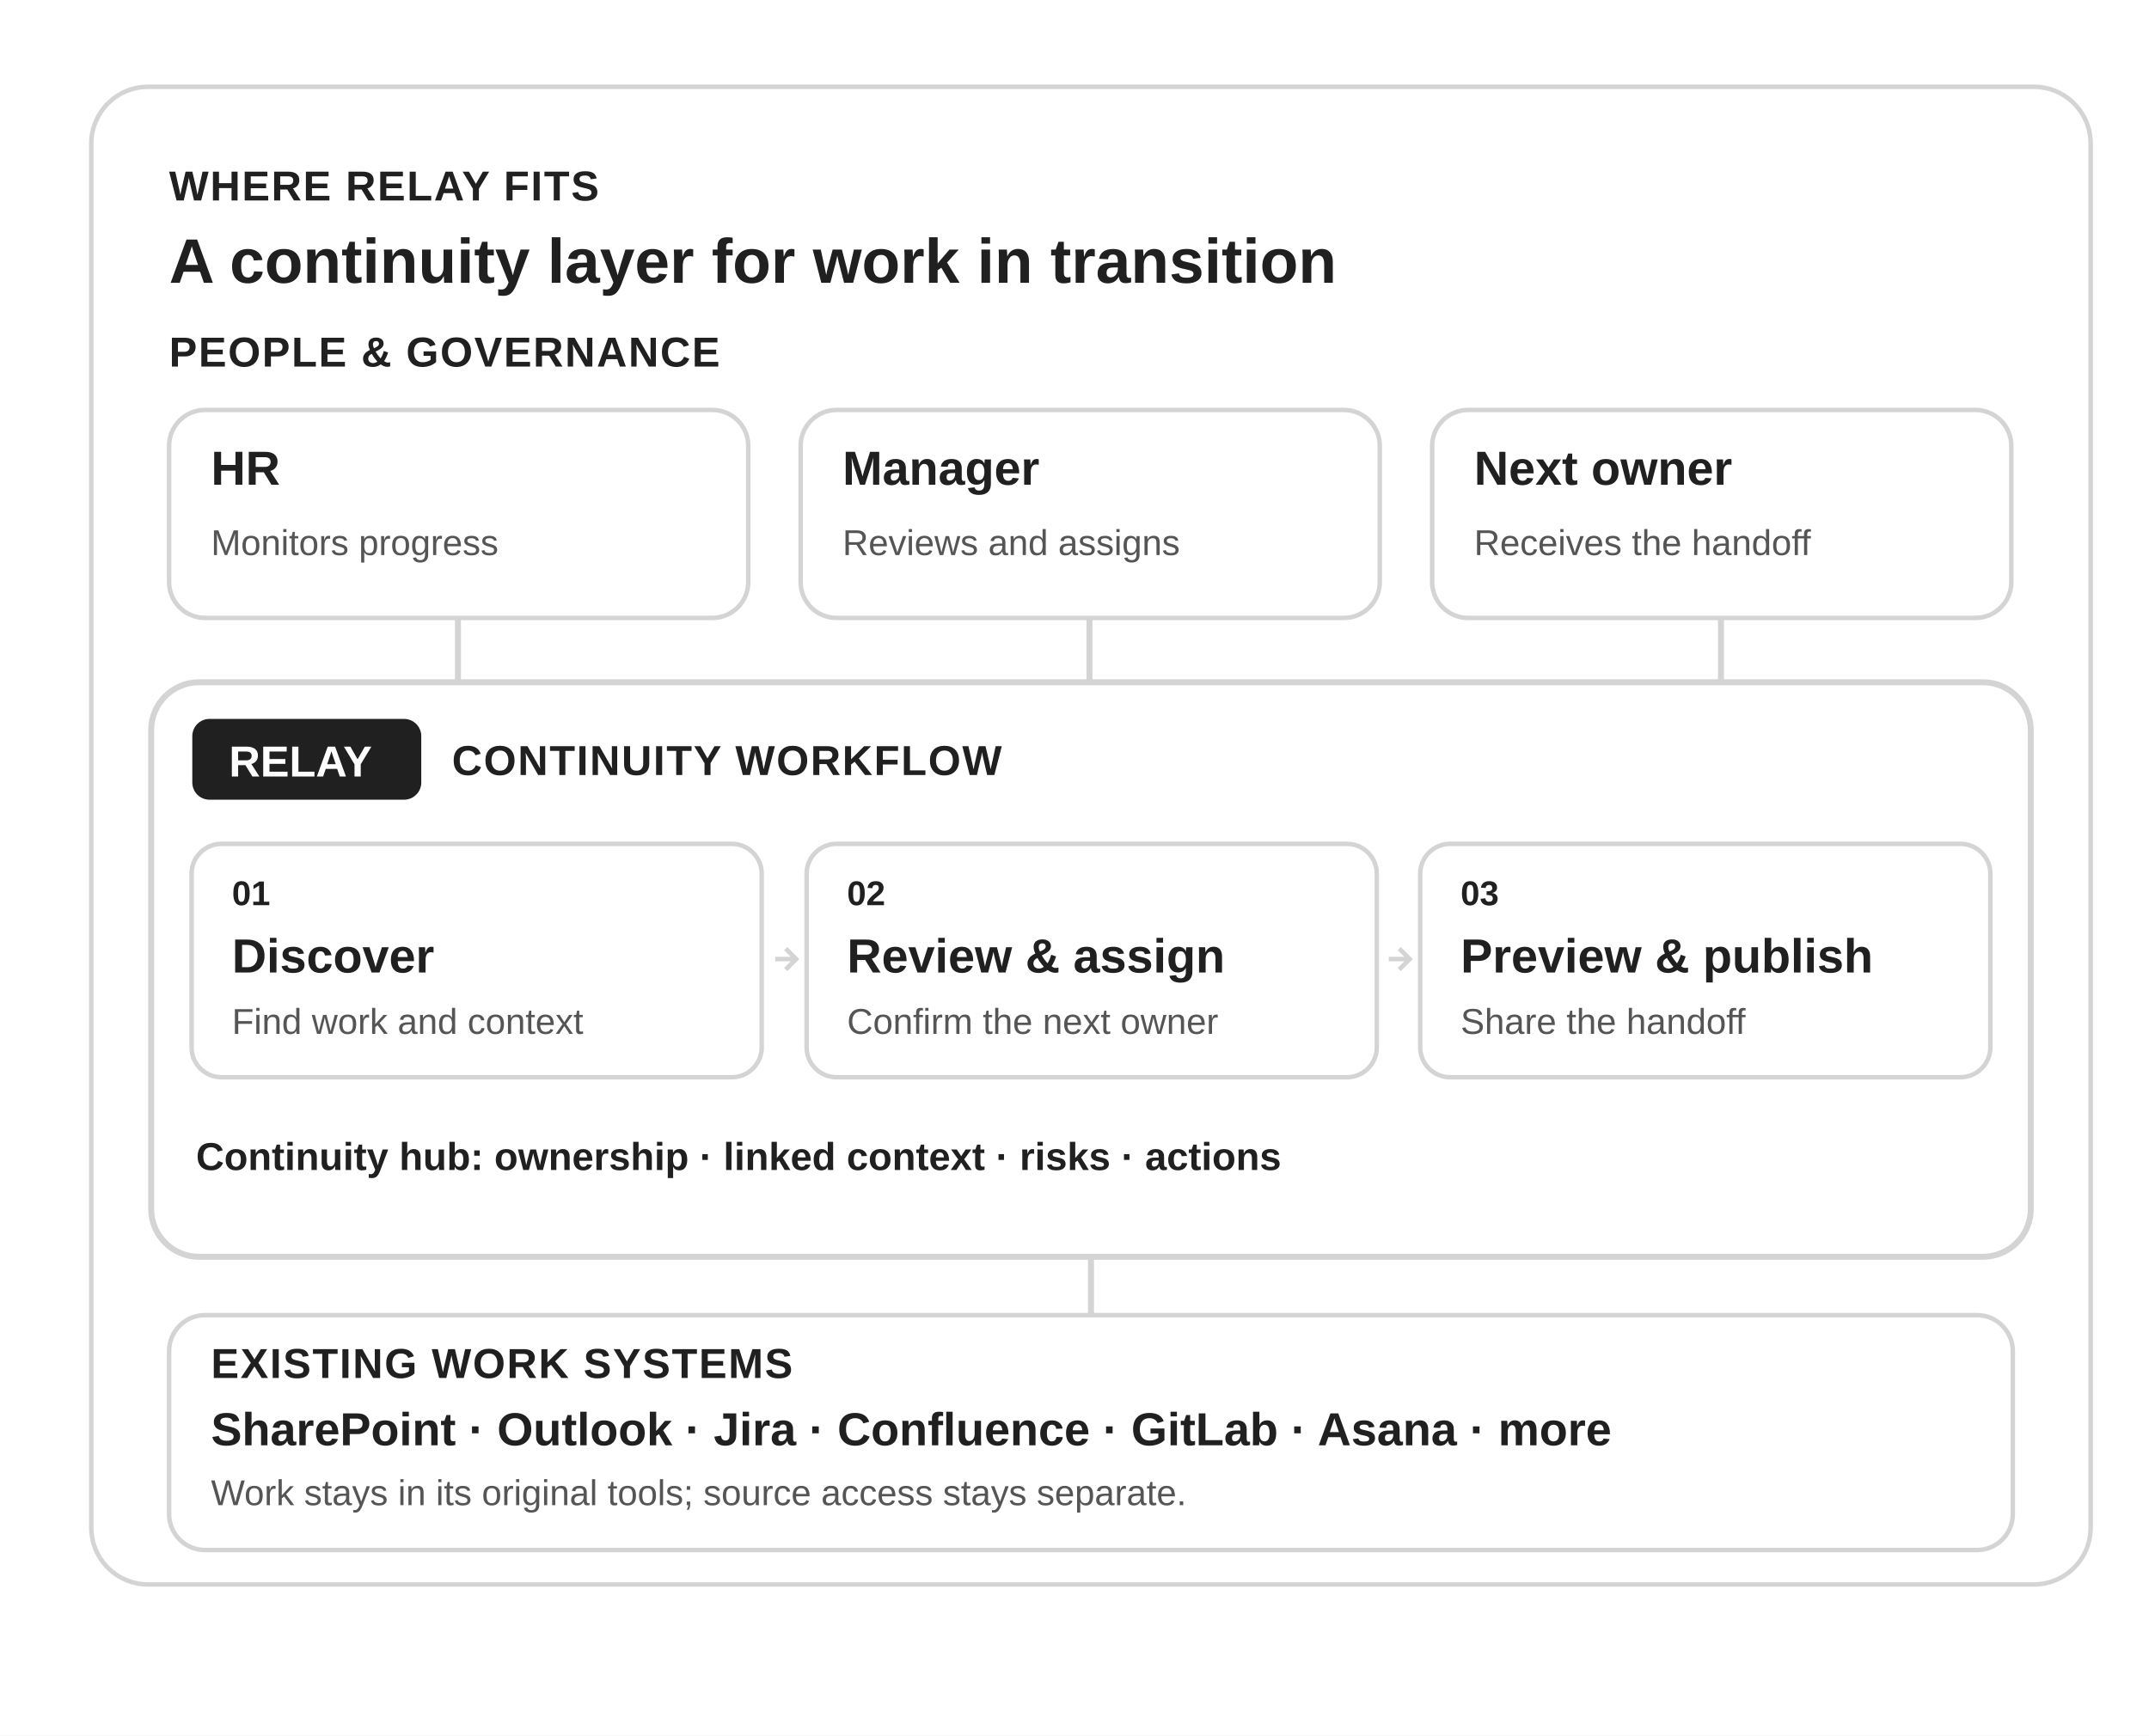
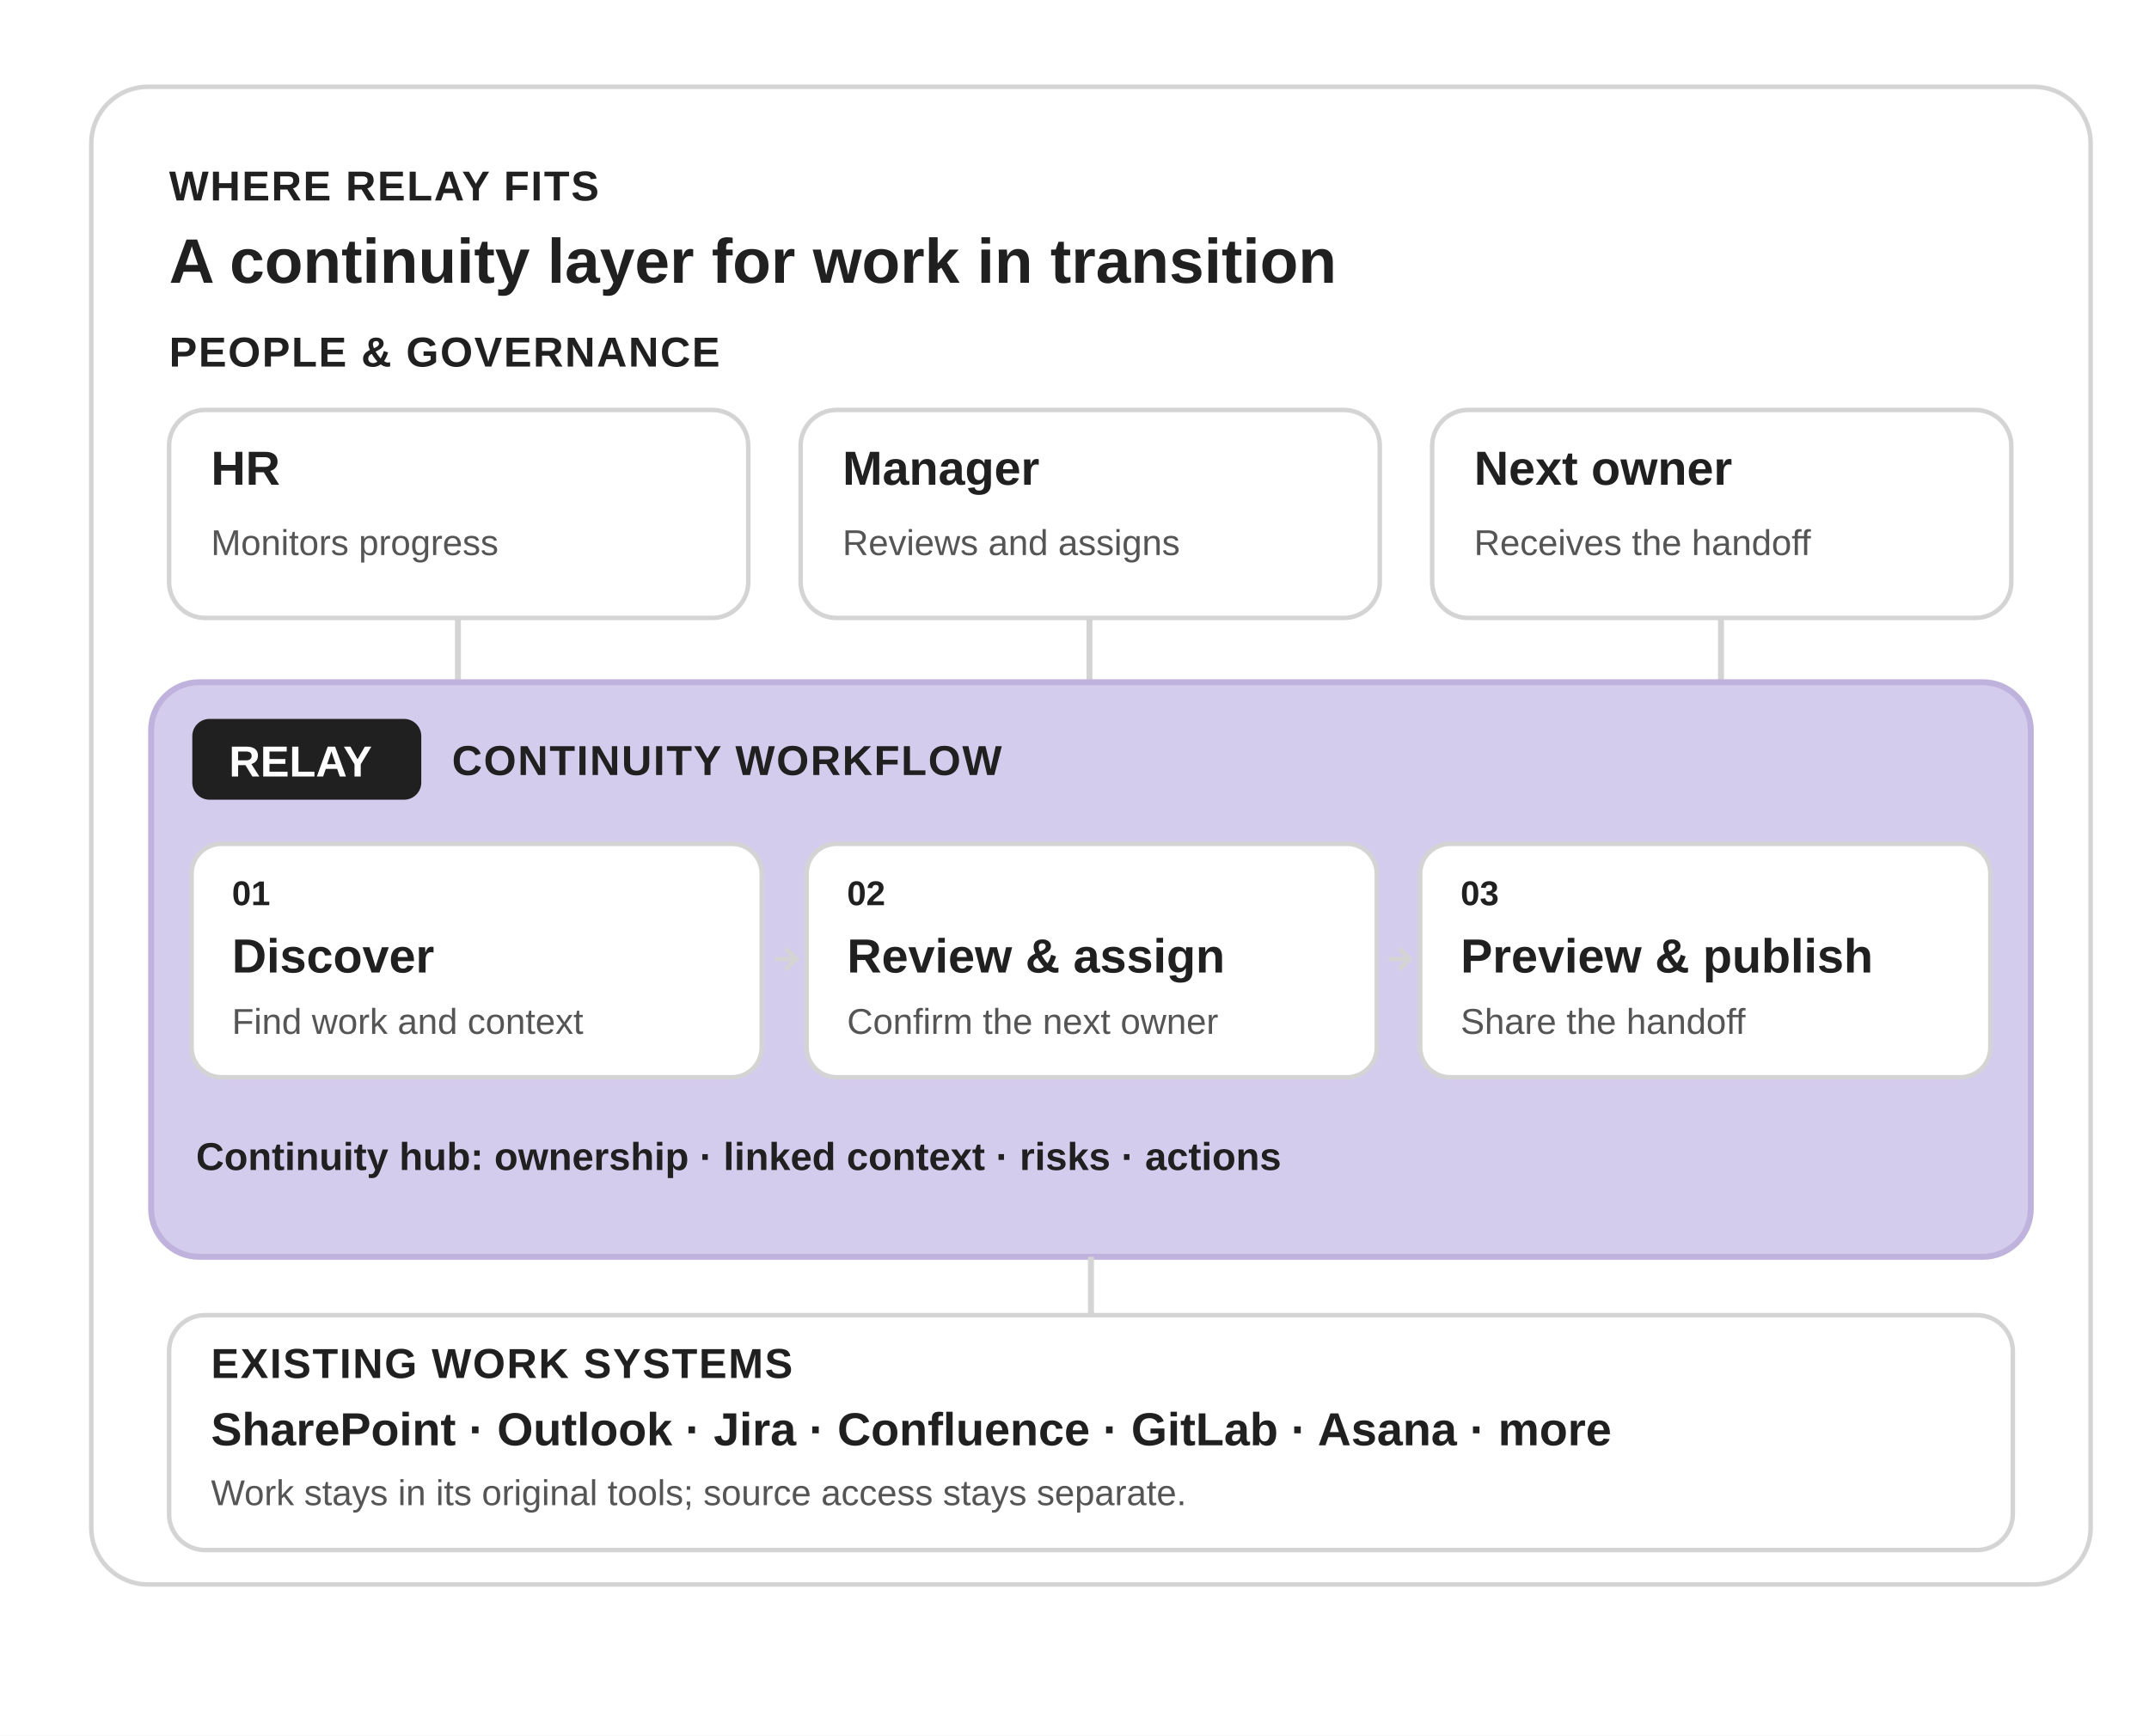
<svg xmlns="http://www.w3.org/2000/svg" width="1436" height="1160" viewBox="0 0 1436 1160" role="img" aria-labelledby="title">
  <rect width="1436" height="1160" fill="white" />
  <g font-family="Arial, Helvetica, sans-serif">
    <rect x="61" y="58" width="1336" height="1001" rx="38" fill="white" stroke="#d4d4d4" stroke-width="3" />
    <text x="113" y="134" font-size="28" font-weight="700" fill="#202020" letter-spacing="1">WHERE RELAY FITS</text>
    <text x="113" y="189" font-size="42" font-weight="700" fill="#202020">A continuity layer for work in transition</text>
    <text x="113" y="245" font-size="28" font-weight="700" fill="#202020" letter-spacing="1">PEOPLE &amp; GOVERNANCE</text>
    <rect x="113" y="274" width="387" height="139" rx="24" fill="white" stroke="#d4d4d4" stroke-width="3" />
    <text x="141" y="324" font-size="32" font-weight="700" fill="#202020">HR</text>
    <text x="141" y="371" font-size="24" font-weight="400" fill="#555">Monitors progress</text>
    <path d="M306 413 L306 456" fill="none" stroke="#d4d4d4" stroke-width="4" />
    <rect x="535" y="274" width="387" height="139" rx="24" fill="white" stroke="#d4d4d4" stroke-width="3" />
    <text x="563" y="324" font-size="32" font-weight="700" fill="#202020">Manager</text>
    <text x="563" y="371" font-size="24" font-weight="400" fill="#555">Reviews and assigns</text>
    <path d="M728 413 L728 456" fill="none" stroke="#d4d4d4" stroke-width="4" />
    <rect x="957" y="274" width="387" height="139" rx="24" fill="white" stroke="#d4d4d4" stroke-width="3" />
    <text x="985" y="324" font-size="32" font-weight="700" fill="#202020">Next owner</text>
    <text x="985" y="371" font-size="24" font-weight="400" fill="#555">Receives the handoff</text>
    <path d="M1150 413 L1150 456" fill="none" stroke="#d4d4d4" stroke-width="4" />
-     <rect x="101" y="456" width="1256" height="384" rx="32" fill="white" stroke="#d4d4d4" stroke-width="4" />
+     <rect x="101" y="456" width="1256" height="384" rx="32" fill="#D4CCEC" stroke="#bfb3dd" stroke-width="4" />
    <rect x="129" y="481" width="152" height="53" rx="11" fill="#202020" stroke="#202020" stroke-width="1" />
    <text x="153" y="519" font-size="29" font-weight="700" fill="white">RELAY</text>
    <text x="302" y="518" font-size="28" font-weight="700" fill="#202020" letter-spacing="1">CONTINUITY WORKFLOW</text>
    <rect x="128" y="564" width="381" height="156" rx="20" fill="white" stroke="#d4d4d4" stroke-width="3" />
    <text x="155" y="605" font-size="23" font-weight="700" fill="#202020">01</text>
    <text x="155" y="650" font-size="32" font-weight="700" fill="#202020">Discover</text>
    <text x="155" y="691" font-size="24" font-weight="400" fill="#555">Find work and context</text>
    <rect x="539" y="564" width="381" height="156" rx="20" fill="white" stroke="#d4d4d4" stroke-width="3" />
    <text x="566" y="605" font-size="23" font-weight="700" fill="#202020">02</text>
    <text x="566" y="650" font-size="32" font-weight="700" fill="#202020">Review &amp; assign</text>
    <text x="566" y="691" font-size="24" font-weight="400" fill="#555">Confirm the next owner</text>
    <rect x="949" y="564" width="381" height="156" rx="20" fill="white" stroke="#d4d4d4" stroke-width="3" />
    <text x="976" y="605" font-size="23" font-weight="700" fill="#202020">03</text>
    <text x="976" y="650" font-size="32" font-weight="700" fill="#202020">Preview &amp; publish</text>
    <text x="976" y="691" font-size="24" font-weight="400" fill="#555">Share the handoff</text>
    <path d="M518 641 h13 m-6 -7 7 7 -7 7" stroke="#d4d4d4" stroke-width="3" fill="none" />
    <path d="M928 641 h13 m-6 -7 7 7 -7 7" stroke="#d4d4d4" stroke-width="3" fill="none" />
    <text x="131" y="782" font-size="26" font-weight="700" fill="#202020">Continuity hub: ownership · linked context · risks · actions</text>
    <path d="M729 840 L729 879" fill="none" stroke="#d4d4d4" stroke-width="4" />
    <rect x="113" y="879" width="1232" height="157" rx="24" fill="white" stroke="#d4d4d4" stroke-width="3" />
    <text x="141" y="921" font-size="28" font-weight="700" fill="#202020" letter-spacing="1">EXISTING WORK SYSTEMS</text>
    <text x="141" y="966" font-size="31" font-weight="700" fill="#202020">SharePoint · Outlook · Jira · Confluence · GitLab · Asana · more</text>
    <text x="141" y="1006" font-size="24" font-weight="400" fill="#555">Work stays in its original tools; source access stays separate.</text>
  </g>
</svg>
